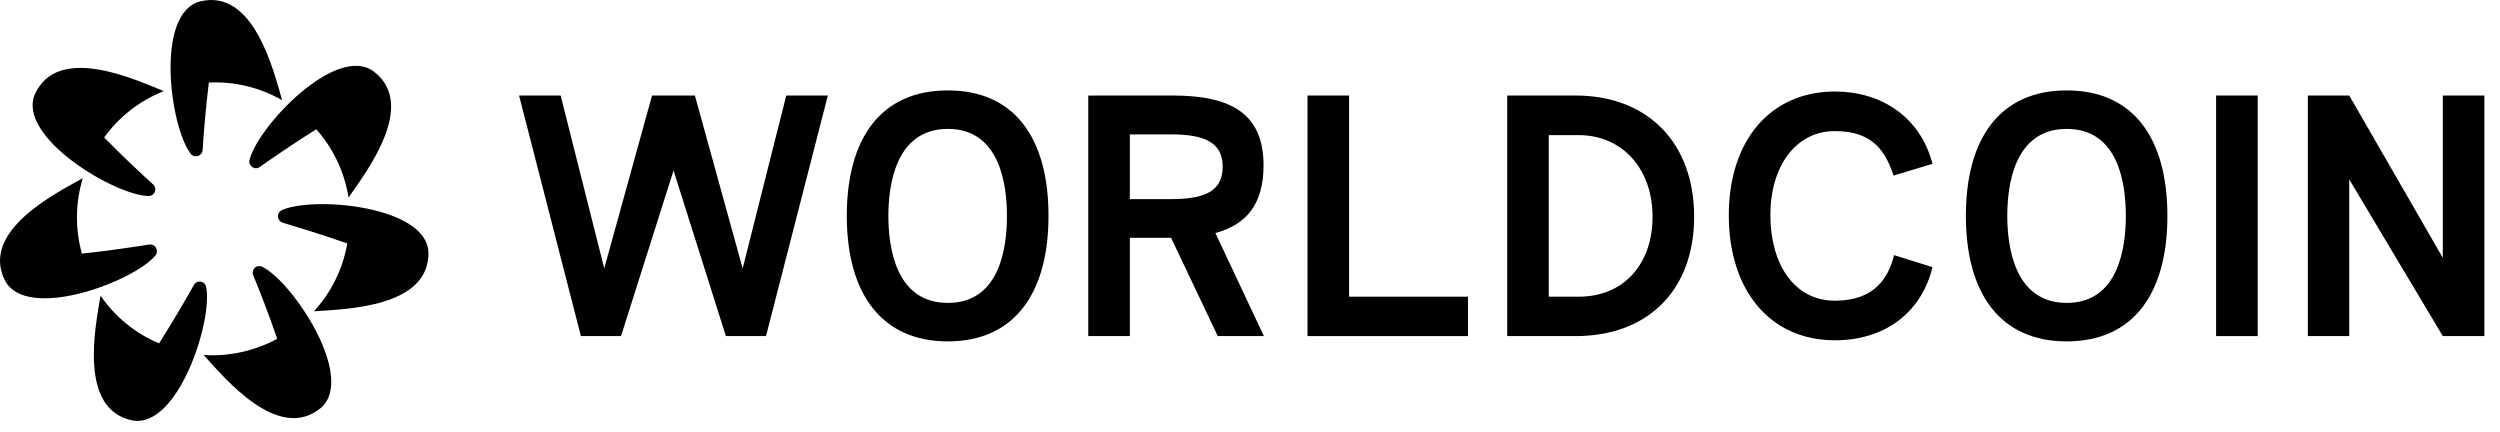
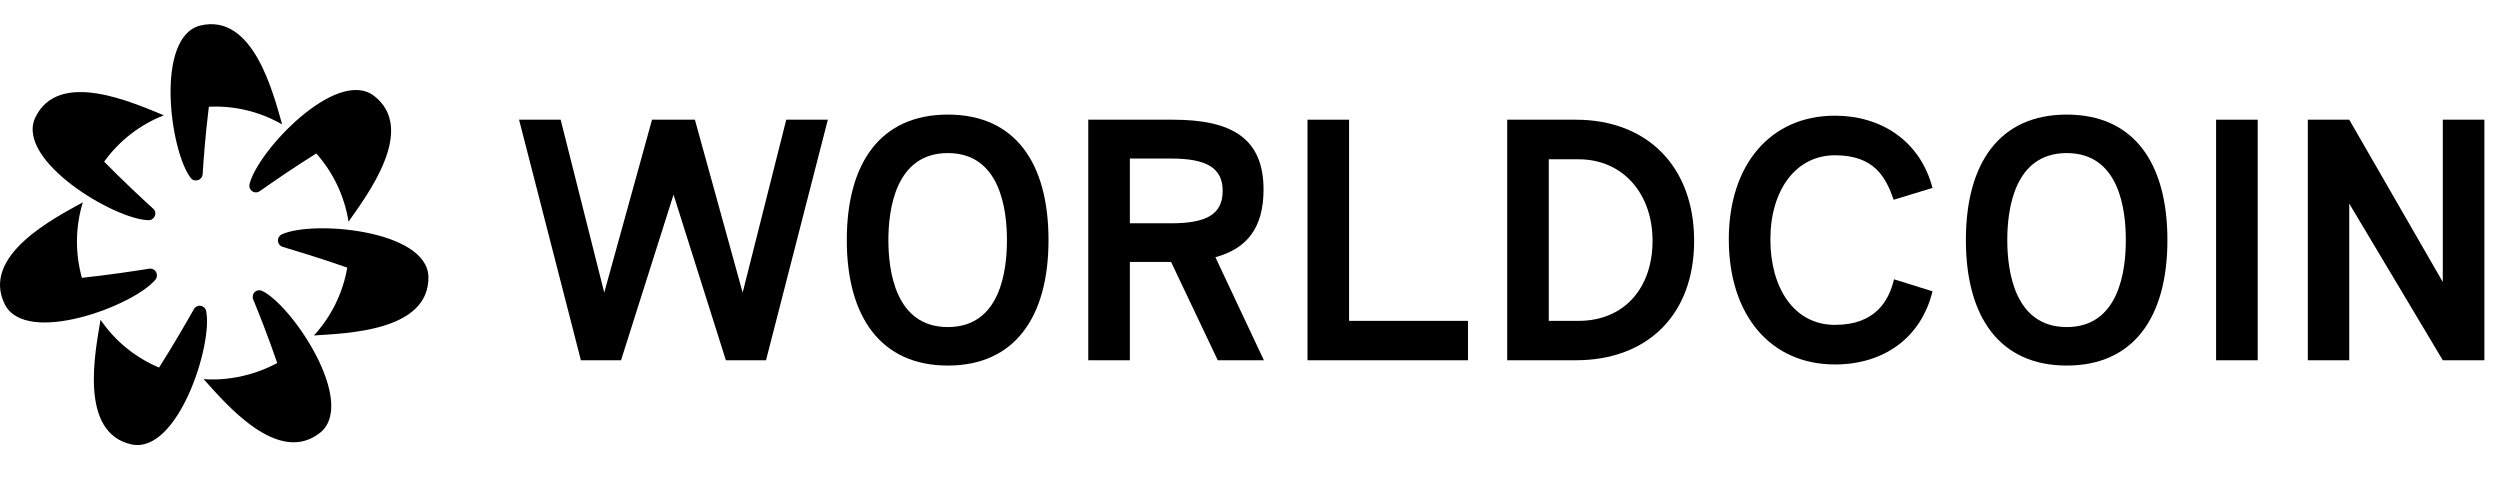
- <svg xmlns="http://www.w3.org/2000/svg" width="139" height="24" viewBox="0 0 139 24" fill="none">
+ <svg xmlns="http://www.w3.org/2000/svg" width="250" height="48" viewBox="0 0 139 24" fill="none">
  <path d="M46.028 5.311L42.59 18.687H40.359L37.449 9.479L34.529 18.687H32.298L28.86 5.311H31.172L33.596 14.924L36.253 5.311H38.636L41.292 14.924L43.716 5.311H46.028Z" fill="black" />
  <path d="M47.082 12.004C47.082 7.704 48.968 5.027 52.7 5.027C56.432 5.027 58.297 7.704 58.297 12.004C58.297 16.304 56.401 18.981 52.7 18.981C48.999 18.981 47.082 16.304 47.082 12.004ZM55.986 12.004C55.986 10.321 55.62 7.167 52.7 7.167C49.78 7.167 49.394 10.321 49.394 12.004C49.394 13.687 49.77 16.841 52.7 16.841C55.631 16.841 55.986 13.687 55.986 12.004Z" fill="black" />
  <path d="M67.708 18.687L65.112 13.221H62.82V18.687H60.508V5.311H65.213C68.458 5.311 70.253 6.325 70.253 9.195C70.253 11.335 69.32 12.481 67.576 12.957L70.273 18.687H67.708ZM62.82 11.071H65.112C67.079 11.071 67.981 10.574 67.981 9.266C67.981 7.958 67.028 7.471 65.112 7.471H62.82V11.071Z" fill="black" />
  <path d="M72.697 5.311H75.009V16.496H81.62V18.687H72.697V5.311Z" fill="black" />
  <path d="M83.8 5.311H87.603C91.608 5.311 94.194 7.938 94.194 12.045C94.194 16.151 91.608 18.687 87.603 18.687H83.8V5.311ZM87.765 16.496C90.31 16.496 91.882 14.661 91.882 12.045C91.882 9.428 90.239 7.512 87.765 7.512H86.112V16.496H87.765Z" fill="black" />
  <path d="M96.121 11.963C96.121 7.816 98.433 5.088 102.022 5.088C104.578 5.088 106.758 6.477 107.447 9.104L105.287 9.763C104.851 8.506 104.212 7.289 102.022 7.289C99.832 7.289 98.433 9.256 98.433 11.963C98.433 14.671 99.751 16.719 102.022 16.719C104.294 16.719 105.024 15.361 105.308 14.184L107.447 14.853C106.819 17.429 104.75 18.92 102.022 18.92C98.433 18.92 96.121 16.172 96.121 11.963Z" fill="black" />
  <path d="M109.303 12.004C109.303 7.704 111.189 5.027 114.91 5.027C118.632 5.027 120.508 7.704 120.508 12.004C120.508 16.304 118.622 18.981 114.91 18.981C111.199 18.981 109.303 16.304 109.303 12.004ZM118.196 12.004C118.196 10.321 117.841 7.167 114.91 7.167C111.98 7.167 111.605 10.321 111.605 12.004C111.605 13.687 111.99 16.841 114.91 16.841C117.831 16.841 118.196 13.687 118.196 12.004Z" fill="black" />
  <path d="M123.215 5.311H125.527V18.687H123.215V5.311Z" fill="black" />
  <path d="M138.132 5.311V18.687H135.82L130.618 9.976V18.687H128.316V5.311H130.618L135.82 14.336V5.311H138.132Z" fill="black" />
  <path d="M13.954 9.225C14.013 9.294 14.096 9.339 14.186 9.35C14.276 9.361 14.367 9.338 14.441 9.286C15.13 8.8 16.307 7.988 17.584 7.187C18.533 8.254 19.155 9.57 19.379 10.98C20.383 9.54 23.222 5.828 20.779 3.973C18.69 2.421 14.309 7.055 13.873 8.901C13.859 8.958 13.859 9.017 13.873 9.073C13.887 9.13 13.915 9.182 13.954 9.225Z" fill="black" />
  <path d="M15.658 11.69C15.592 11.723 15.538 11.775 15.502 11.84C15.465 11.904 15.449 11.978 15.454 12.051C15.46 12.125 15.487 12.195 15.532 12.254C15.577 12.312 15.639 12.356 15.709 12.379C16.52 12.623 17.889 13.038 19.308 13.535C19.066 14.945 18.422 16.255 17.453 17.308C19.207 17.186 23.881 17.095 23.821 14.032C23.729 11.436 17.382 10.889 15.658 11.69Z" fill="black" />
  <path d="M14.583 14.833C14.531 14.808 14.473 14.795 14.416 14.795C14.358 14.795 14.3 14.808 14.248 14.833C14.168 14.877 14.105 14.948 14.074 15.034C14.042 15.12 14.043 15.214 14.076 15.3C14.4 16.081 14.928 17.419 15.414 18.839C13.295 19.985 11.318 19.731 11.318 19.731C12.494 21.029 15.475 24.629 17.838 22.682C19.805 20.988 16.286 15.675 14.583 14.833Z" fill="black" />
  <path d="M11.46 15.939C11.447 15.882 11.422 15.83 11.385 15.786C11.348 15.741 11.3 15.707 11.247 15.685C11.163 15.649 11.068 15.645 10.982 15.675C10.896 15.705 10.824 15.767 10.78 15.847C10.365 16.577 9.655 17.814 8.844 19.092C7.525 18.539 6.395 17.616 5.589 16.435C5.305 18.169 4.351 22.743 7.343 23.372C9.898 23.868 11.855 17.804 11.46 15.939Z" fill="black" />
  <path d="M8.651 14.194C8.685 14.148 8.708 14.095 8.719 14.039C8.729 13.983 8.727 13.925 8.712 13.87C8.69 13.78 8.635 13.702 8.558 13.651C8.481 13.6 8.387 13.581 8.296 13.596C7.464 13.728 6.055 13.941 4.554 14.103C4.17 12.727 4.188 11.271 4.605 9.905C3.074 10.757 -1.104 12.856 0.275 15.594C1.472 17.896 7.444 15.665 8.651 14.194Z" fill="black" />
  <path d="M8.266 10.899C8.323 10.9 8.381 10.887 8.432 10.86C8.483 10.834 8.527 10.795 8.56 10.747C8.616 10.676 8.644 10.586 8.636 10.495C8.629 10.405 8.587 10.32 8.519 10.26C7.89 9.692 6.846 8.718 5.791 7.644C6.626 6.484 7.777 5.589 9.107 5.068C7.485 4.409 3.236 2.442 1.948 5.22C0.894 7.593 6.369 10.868 8.266 10.899Z" fill="black" />
  <path d="M10.902 8.688C10.995 8.686 11.083 8.649 11.151 8.586C11.218 8.522 11.259 8.436 11.267 8.343C11.318 7.512 11.429 6.082 11.612 4.591C13.037 4.52 14.452 4.862 15.688 5.575C15.201 3.892 14.096 -0.651 11.125 0.079C8.61 0.728 9.442 7.045 10.608 8.556C10.642 8.601 10.687 8.637 10.738 8.66C10.79 8.683 10.846 8.693 10.902 8.688Z" fill="black" />
</svg>
